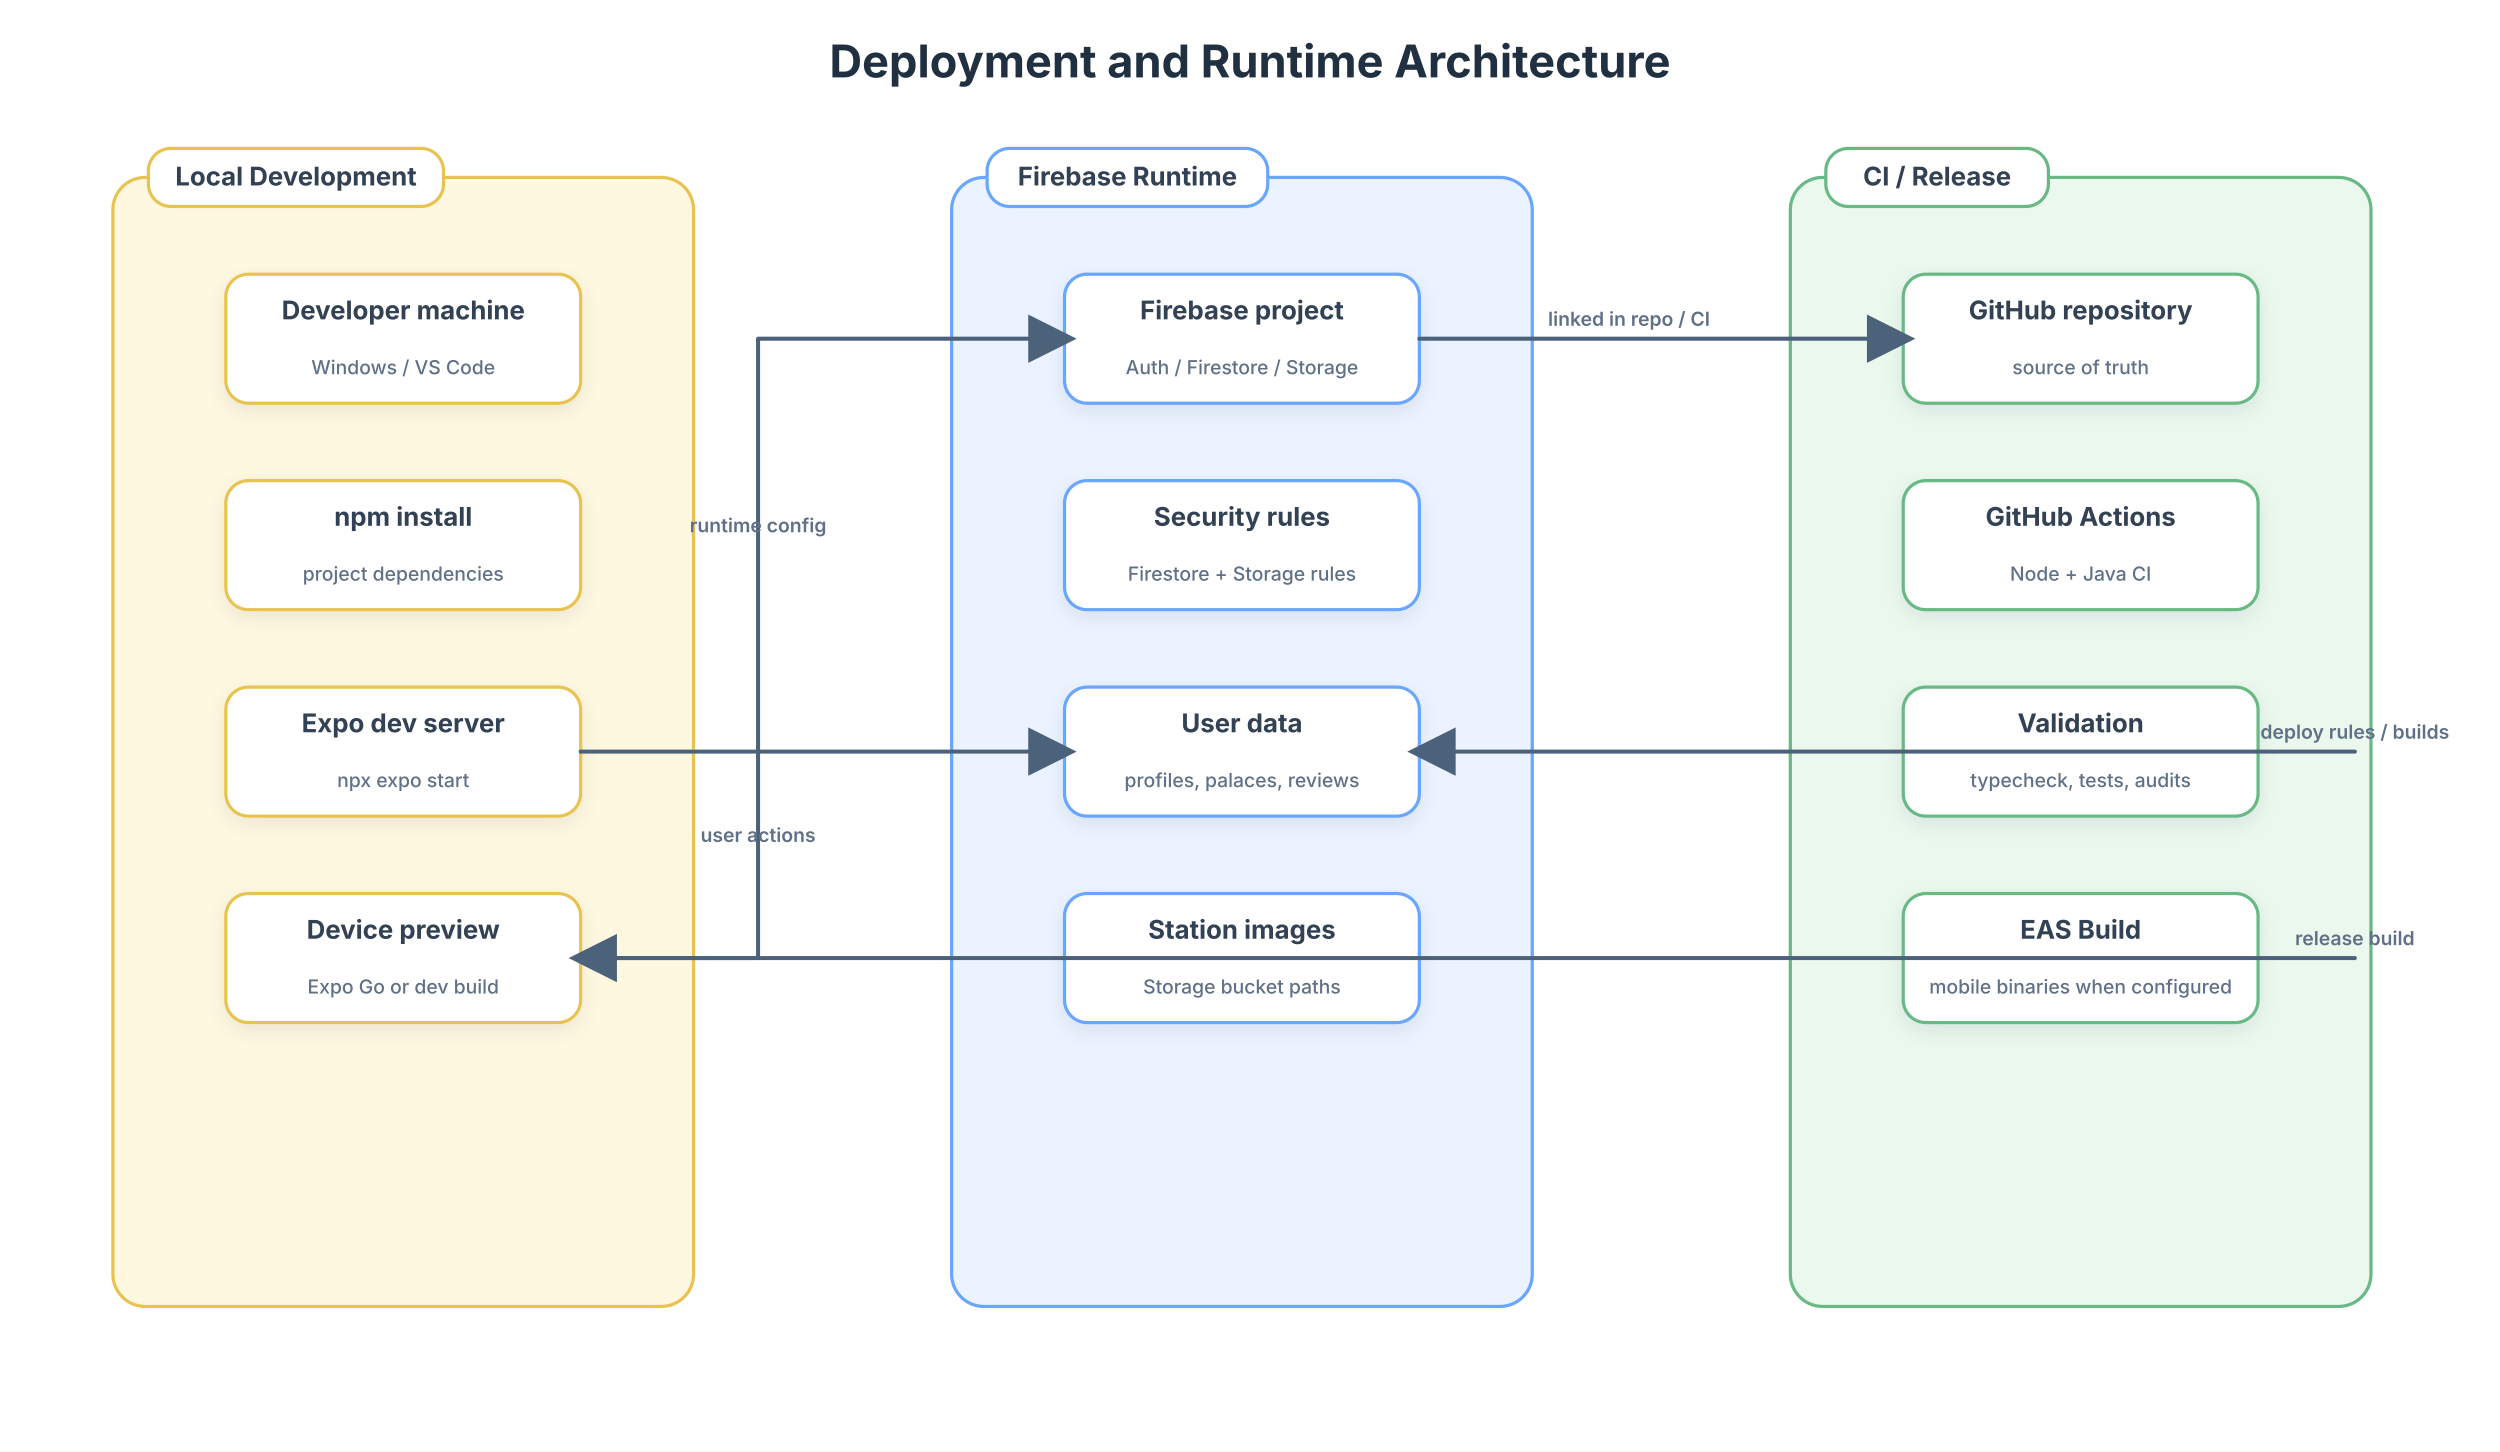
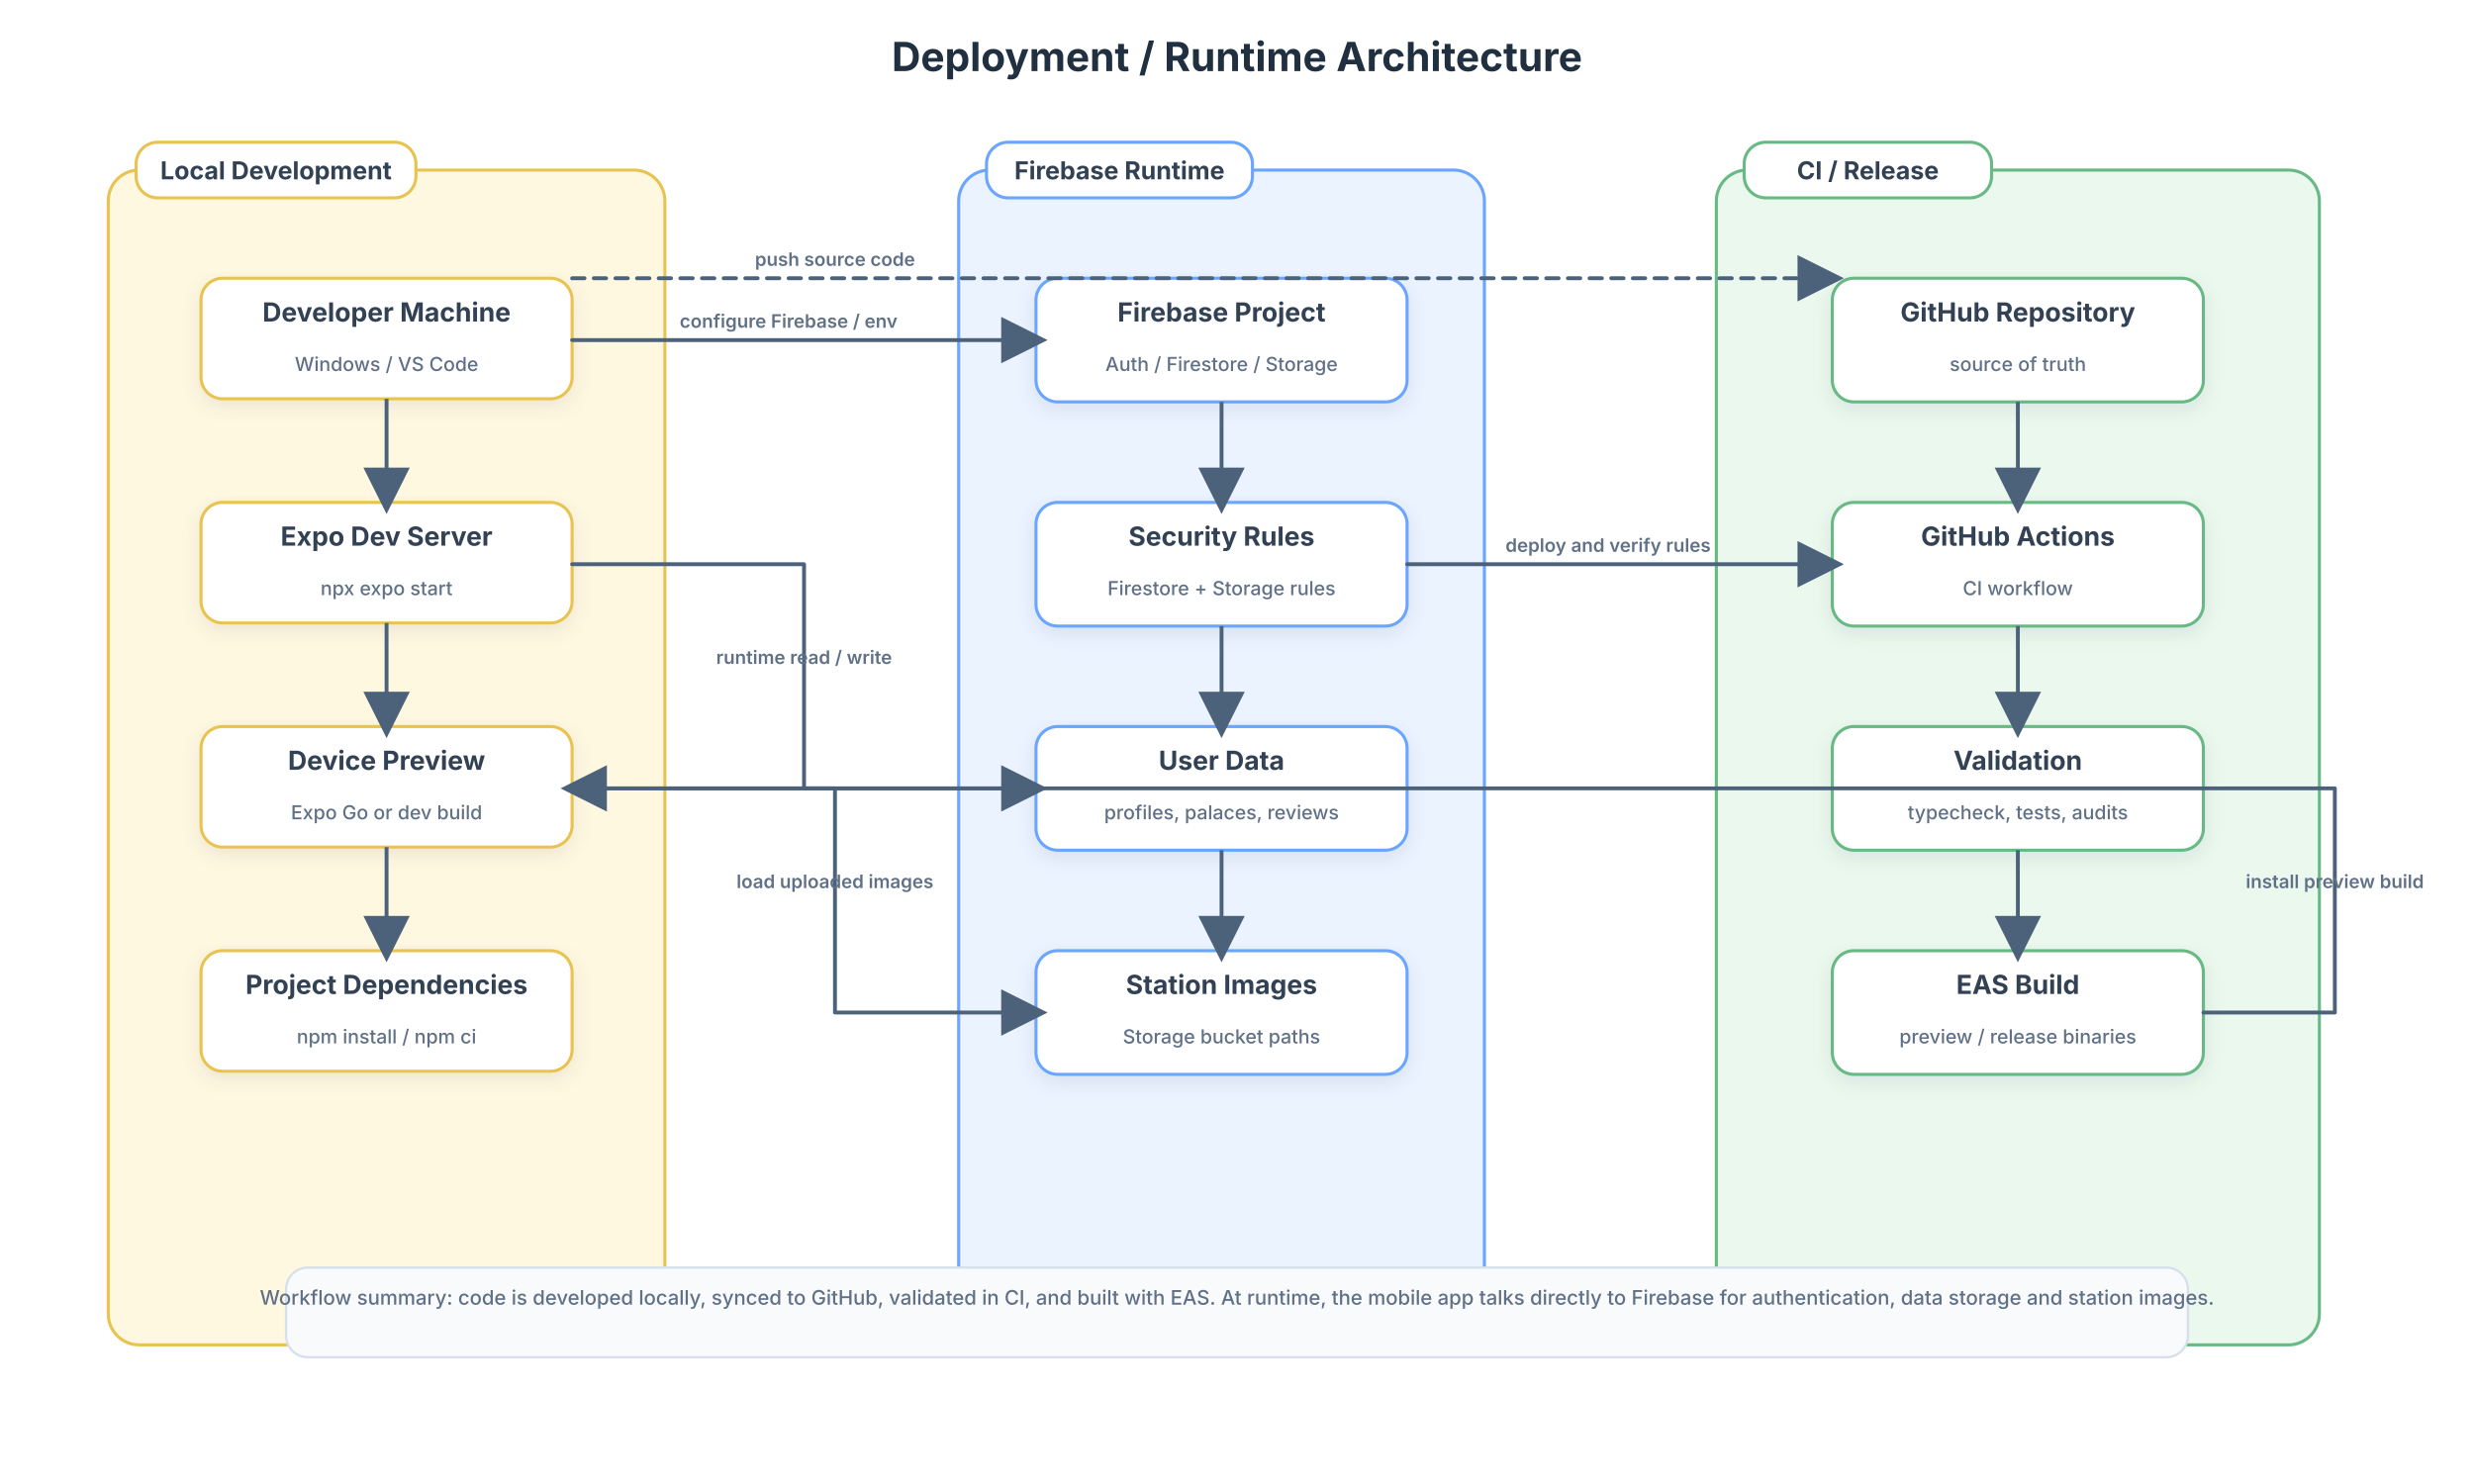
- <svg xmlns="http://www.w3.org/2000/svg" width="1550" height="900" viewBox="0 0 1550 900" role="img" aria-label="Deployment and Runtime Architecture">
+ <svg xmlns="http://www.w3.org/2000/svg" width="1600" height="960" viewBox="0 0 1600 960" role="img" aria-label="Deployment / Runtime Architecture">
  <defs>
    <marker id="arrow" markerWidth="12" markerHeight="12" refX="9" refY="6" orient="auto" markerUnits="strokeWidth">
      <path d="M0,0 L12,6 L0,12 z" fill="#4C617A" />
    </marker>
    <filter id="shadow" x="-10%" y="-10%" width="120%" height="130%">
      <feDropShadow dx="0" dy="4" stdDeviation="6" flood-color="#12253f" flood-opacity="0.08" />
    </filter>
  </defs>
  <rect width="100%" height="100%" fill="#FFFFFF" />
-   <text x="775.0" y="48" text-anchor="middle" font-family="Inter, Segoe UI, Arial, sans-serif" font-size="28" font-weight="700" fill="#203040">Deployment and Runtime Architecture</text>
-   <rect x="70" y="110" width="360" height="700" rx="20" fill="#FFF8E1" stroke="#E9C351" stroke-width="2" />
-   <rect x="92" y="92" width="183" height="36" rx="14" fill="#FFFFFF" stroke="#E9C351" stroke-width="2" />
-   <text x="183.5" y="115" text-anchor="middle" font-family="Inter, Segoe UI, Arial, sans-serif" font-size="16" font-weight="700" fill="#324154">Local Development</text>
-   <rect x="590" y="110" width="360" height="700" rx="20" fill="#EAF3FF" stroke="#6AA5FF" stroke-width="2" />
-   <rect x="612" y="92" width="174" height="36" rx="14" fill="#FFFFFF" stroke="#6AA5FF" stroke-width="2" />
-   <text x="699.0" y="115" text-anchor="middle" font-family="Inter, Segoe UI, Arial, sans-serif" font-size="16" font-weight="700" fill="#324154">Firebase Runtime</text>
-   <rect x="1110" y="110" width="360" height="700" rx="20" fill="#EAF8EE" stroke="#68B984" stroke-width="2" />
-   <rect x="1132" y="92" width="138" height="36" rx="14" fill="#FFFFFF" stroke="#68B984" stroke-width="2" />
-   <text x="1201.0" y="115" text-anchor="middle" font-family="Inter, Segoe UI, Arial, sans-serif" font-size="16" font-weight="700" fill="#324154">CI / Release</text>
-   <rect x="140" y="170" width="220" height="80" rx="14" fill="#FFFFFF" stroke="#E9C351" stroke-width="2" filter="url(#shadow)" />
-   <text x="250.0" y="198" text-anchor="middle" font-family="Inter, Segoe UI, Arial, sans-serif" font-size="16" font-weight="700" fill="#324154">
-     <tspan x="250.0" dy="0">Developer machine</tspan>
+   <text x="800.0" y="46" text-anchor="middle" font-family="Inter, Segoe UI, Arial, sans-serif" font-size="26" font-weight="700" fill="#203040">Deployment / Runtime Architecture</text>
+   <rect x="70" y="110" width="360" height="760" rx="20" fill="#FFF8E1" stroke="#E9C351" stroke-width="2" />
+   <rect x="88" y="92" width="181" height="36" rx="14" fill="#FFFFFF" stroke="#E9C351" stroke-width="2" />
+   <text x="178.5" y="116" text-anchor="middle" font-family="Inter, Segoe UI, Arial, sans-serif" font-size="16" font-weight="700" fill="#324154">Local Development</text>
+   <rect x="620" y="110" width="340" height="760" rx="20" fill="#EAF3FF" stroke="#6AA5FF" stroke-width="2" />
+   <rect x="638" y="92" width="172" height="36" rx="14" fill="#FFFFFF" stroke="#6AA5FF" stroke-width="2" />
+   <text x="724.0" y="116" text-anchor="middle" font-family="Inter, Segoe UI, Arial, sans-serif" font-size="16" font-weight="700" fill="#324154">Firebase Runtime</text>
+   <rect x="1110" y="110" width="390" height="760" rx="20" fill="#EAF8EE" stroke="#68B984" stroke-width="2" />
+   <rect x="1128" y="92" width="160" height="36" rx="14" fill="#FFFFFF" stroke="#68B984" stroke-width="2" />
+   <text x="1208.0" y="116" text-anchor="middle" font-family="Inter, Segoe UI, Arial, sans-serif" font-size="16" font-weight="700" fill="#324154">CI / Release</text>
+   <rect x="130" y="180" width="240" height="78" rx="14" fill="#FFFFFF" stroke="#E9C351" stroke-width="2" filter="url(#shadow)" />
+   <text x="250.0" y="208" text-anchor="middle" font-family="Inter, Segoe UI, Arial, sans-serif" font-size="17" font-weight="700" fill="#324154">
+     <tspan x="250.0" dy="0">Developer Machine</tspan>
  </text>
-   <text x="250.0" y="232" text-anchor="middle" font-family="Inter, Segoe UI, Arial, sans-serif" font-size="12" font-weight="500" fill="#607086">
+   <text x="250.0" y="240" text-anchor="middle" font-family="Inter, Segoe UI, Arial, sans-serif" font-size="12.5" font-weight="500" fill="#607086">
    <tspan x="250.0" dy="0">Windows / VS Code</tspan>
  </text>
-   <rect x="140" y="298" width="220" height="80" rx="14" fill="#FFFFFF" stroke="#E9C351" stroke-width="2" filter="url(#shadow)" />
-   <text x="250.0" y="326" text-anchor="middle" font-family="Inter, Segoe UI, Arial, sans-serif" font-size="16" font-weight="700" fill="#324154">
-     <tspan x="250.0" dy="0">npm install</tspan>
+   <rect x="130" y="325" width="240" height="78" rx="14" fill="#FFFFFF" stroke="#E9C351" stroke-width="2" filter="url(#shadow)" />
+   <text x="250.0" y="353" text-anchor="middle" font-family="Inter, Segoe UI, Arial, sans-serif" font-size="17" font-weight="700" fill="#324154">
+     <tspan x="250.0" dy="0">Expo Dev Server</tspan>
  </text>
-   <text x="250.0" y="360" text-anchor="middle" font-family="Inter, Segoe UI, Arial, sans-serif" font-size="12" font-weight="500" fill="#607086">
-     <tspan x="250.0" dy="0">project dependencies</tspan>
-   </text>
-   <rect x="140" y="426" width="220" height="80" rx="14" fill="#FFFFFF" stroke="#E9C351" stroke-width="2" filter="url(#shadow)" />
-   <text x="250.0" y="454" text-anchor="middle" font-family="Inter, Segoe UI, Arial, sans-serif" font-size="16" font-weight="700" fill="#324154">
-     <tspan x="250.0" dy="0">Expo dev server</tspan>
-   </text>
-   <text x="250.0" y="488" text-anchor="middle" font-family="Inter, Segoe UI, Arial, sans-serif" font-size="12" font-weight="500" fill="#607086">
+   <text x="250.0" y="385" text-anchor="middle" font-family="Inter, Segoe UI, Arial, sans-serif" font-size="12.5" font-weight="500" fill="#607086">
    <tspan x="250.0" dy="0">npx expo start</tspan>
  </text>
-   <rect x="140" y="554" width="220" height="80" rx="14" fill="#FFFFFF" stroke="#E9C351" stroke-width="2" filter="url(#shadow)" />
-   <text x="250.0" y="582" text-anchor="middle" font-family="Inter, Segoe UI, Arial, sans-serif" font-size="16" font-weight="700" fill="#324154">
-     <tspan x="250.0" dy="0">Device preview</tspan>
+   <rect x="130" y="470" width="240" height="78" rx="14" fill="#FFFFFF" stroke="#E9C351" stroke-width="2" filter="url(#shadow)" />
+   <text x="250.0" y="498" text-anchor="middle" font-family="Inter, Segoe UI, Arial, sans-serif" font-size="17" font-weight="700" fill="#324154">
+     <tspan x="250.0" dy="0">Device Preview</tspan>
  </text>
-   <text x="250.0" y="616" text-anchor="middle" font-family="Inter, Segoe UI, Arial, sans-serif" font-size="12" font-weight="500" fill="#607086">
+   <text x="250.0" y="530" text-anchor="middle" font-family="Inter, Segoe UI, Arial, sans-serif" font-size="12.5" font-weight="500" fill="#607086">
    <tspan x="250.0" dy="0">Expo Go or dev build</tspan>
  </text>
-   <rect x="660" y="170" width="220" height="80" rx="14" fill="#FFFFFF" stroke="#6AA5FF" stroke-width="2" filter="url(#shadow)" />
-   <text x="770.0" y="198" text-anchor="middle" font-family="Inter, Segoe UI, Arial, sans-serif" font-size="16" font-weight="700" fill="#324154">
-     <tspan x="770.0" dy="0">Firebase project</tspan>
+   <rect x="130" y="615" width="240" height="78" rx="14" fill="#FFFFFF" stroke="#E9C351" stroke-width="2" filter="url(#shadow)" />
+   <text x="250.0" y="643" text-anchor="middle" font-family="Inter, Segoe UI, Arial, sans-serif" font-size="17" font-weight="700" fill="#324154">
+     <tspan x="250.0" dy="0">Project Dependencies</tspan>
  </text>
-   <text x="770.0" y="232" text-anchor="middle" font-family="Inter, Segoe UI, Arial, sans-serif" font-size="12" font-weight="500" fill="#607086">
-     <tspan x="770.0" dy="0">Auth / Firestore / Storage</tspan>
+   <text x="250.0" y="675" text-anchor="middle" font-family="Inter, Segoe UI, Arial, sans-serif" font-size="12.5" font-weight="500" fill="#607086">
+     <tspan x="250.0" dy="0">npm install / npm ci</tspan>
  </text>
-   <rect x="660" y="298" width="220" height="80" rx="14" fill="#FFFFFF" stroke="#6AA5FF" stroke-width="2" filter="url(#shadow)" />
-   <text x="770.0" y="326" text-anchor="middle" font-family="Inter, Segoe UI, Arial, sans-serif" font-size="16" font-weight="700" fill="#324154">
-     <tspan x="770.0" dy="0">Security rules</tspan>
+   <line x1="250" y1="258" x2="250" y2="325" stroke="#4C617A" stroke-width="2.5" marker-end="url(#arrow)" />
+   <line x1="250" y1="403" x2="250" y2="470" stroke="#4C617A" stroke-width="2.5" marker-end="url(#arrow)" />
+   <line x1="250" y1="548" x2="250" y2="615" stroke="#4C617A" stroke-width="2.5" marker-end="url(#arrow)" />
+   <rect x="670" y="180" width="240" height="80" rx="14" fill="#FFFFFF" stroke="#6AA5FF" stroke-width="2" filter="url(#shadow)" />
+   <text x="790.0" y="208" text-anchor="middle" font-family="Inter, Segoe UI, Arial, sans-serif" font-size="17" font-weight="700" fill="#324154">
+     <tspan x="790.0" dy="0">Firebase Project</tspan>
  </text>
-   <text x="770.0" y="360" text-anchor="middle" font-family="Inter, Segoe UI, Arial, sans-serif" font-size="12" font-weight="500" fill="#607086">
-     <tspan x="770.0" dy="0">Firestore + Storage rules</tspan>
+   <text x="790.0" y="240" text-anchor="middle" font-family="Inter, Segoe UI, Arial, sans-serif" font-size="12.5" font-weight="500" fill="#607086">
+     <tspan x="790.0" dy="0">Auth / Firestore / Storage</tspan>
  </text>
-   <rect x="660" y="426" width="220" height="80" rx="14" fill="#FFFFFF" stroke="#6AA5FF" stroke-width="2" filter="url(#shadow)" />
-   <text x="770.0" y="454" text-anchor="middle" font-family="Inter, Segoe UI, Arial, sans-serif" font-size="16" font-weight="700" fill="#324154">
-     <tspan x="770.0" dy="0">User data</tspan>
+   <rect x="670" y="325" width="240" height="80" rx="14" fill="#FFFFFF" stroke="#6AA5FF" stroke-width="2" filter="url(#shadow)" />
+   <text x="790.0" y="353" text-anchor="middle" font-family="Inter, Segoe UI, Arial, sans-serif" font-size="17" font-weight="700" fill="#324154">
+     <tspan x="790.0" dy="0">Security Rules</tspan>
  </text>
-   <text x="770.0" y="488" text-anchor="middle" font-family="Inter, Segoe UI, Arial, sans-serif" font-size="12" font-weight="500" fill="#607086">
-     <tspan x="770.0" dy="0">profiles, palaces, reviews</tspan>
+   <text x="790.0" y="385" text-anchor="middle" font-family="Inter, Segoe UI, Arial, sans-serif" font-size="12.5" font-weight="500" fill="#607086">
+     <tspan x="790.0" dy="0">Firestore + Storage rules</tspan>
  </text>
-   <rect x="660" y="554" width="220" height="80" rx="14" fill="#FFFFFF" stroke="#6AA5FF" stroke-width="2" filter="url(#shadow)" />
-   <text x="770.0" y="582" text-anchor="middle" font-family="Inter, Segoe UI, Arial, sans-serif" font-size="16" font-weight="700" fill="#324154">
-     <tspan x="770.0" dy="0">Station images</tspan>
+   <rect x="670" y="470" width="240" height="80" rx="14" fill="#FFFFFF" stroke="#6AA5FF" stroke-width="2" filter="url(#shadow)" />
+   <text x="790.0" y="498" text-anchor="middle" font-family="Inter, Segoe UI, Arial, sans-serif" font-size="17" font-weight="700" fill="#324154">
+     <tspan x="790.0" dy="0">User Data</tspan>
  </text>
-   <text x="770.0" y="616" text-anchor="middle" font-family="Inter, Segoe UI, Arial, sans-serif" font-size="12" font-weight="500" fill="#607086">
-     <tspan x="770.0" dy="0">Storage bucket paths</tspan>
+   <text x="790.0" y="530" text-anchor="middle" font-family="Inter, Segoe UI, Arial, sans-serif" font-size="12.5" font-weight="500" fill="#607086">
+     <tspan x="790.0" dy="0">profiles, palaces, reviews</tspan>
  </text>
-   <rect x="1180" y="170" width="220" height="80" rx="14" fill="#FFFFFF" stroke="#68B984" stroke-width="2" filter="url(#shadow)" />
-   <text x="1290.0" y="198" text-anchor="middle" font-family="Inter, Segoe UI, Arial, sans-serif" font-size="16" font-weight="700" fill="#324154">
-     <tspan x="1290.0" dy="0">GitHub repository</tspan>
+   <rect x="670" y="615" width="240" height="80" rx="14" fill="#FFFFFF" stroke="#6AA5FF" stroke-width="2" filter="url(#shadow)" />
+   <text x="790.0" y="643" text-anchor="middle" font-family="Inter, Segoe UI, Arial, sans-serif" font-size="17" font-weight="700" fill="#324154">
+     <tspan x="790.0" dy="0">Station Images</tspan>
  </text>
-   <text x="1290.0" y="232" text-anchor="middle" font-family="Inter, Segoe UI, Arial, sans-serif" font-size="12" font-weight="500" fill="#607086">
-     <tspan x="1290.0" dy="0">source of truth</tspan>
+   <text x="790.0" y="675" text-anchor="middle" font-family="Inter, Segoe UI, Arial, sans-serif" font-size="12.5" font-weight="500" fill="#607086">
+     <tspan x="790.0" dy="0">Storage bucket paths</tspan>
  </text>
-   <rect x="1180" y="298" width="220" height="80" rx="14" fill="#FFFFFF" stroke="#68B984" stroke-width="2" filter="url(#shadow)" />
-   <text x="1290.0" y="326" text-anchor="middle" font-family="Inter, Segoe UI, Arial, sans-serif" font-size="16" font-weight="700" fill="#324154">
-     <tspan x="1290.0" dy="0">GitHub Actions</tspan>
+   <line x1="790" y1="260" x2="790" y2="325" stroke="#4C617A" stroke-width="2.5" marker-end="url(#arrow)" />
+   <line x1="790" y1="405" x2="790" y2="470" stroke="#4C617A" stroke-width="2.5" marker-end="url(#arrow)" />
+   <line x1="790" y1="550" x2="790" y2="615" stroke="#4C617A" stroke-width="2.5" marker-end="url(#arrow)" />
+   <rect x="1185" y="180" width="240" height="80" rx="14" fill="#FFFFFF" stroke="#68B984" stroke-width="2" filter="url(#shadow)" />
+   <text x="1305.0" y="208" text-anchor="middle" font-family="Inter, Segoe UI, Arial, sans-serif" font-size="17" font-weight="700" fill="#324154">
+     <tspan x="1305.0" dy="0">GitHub Repository</tspan>
  </text>
-   <text x="1290.0" y="360" text-anchor="middle" font-family="Inter, Segoe UI, Arial, sans-serif" font-size="12" font-weight="500" fill="#607086">
-     <tspan x="1290.0" dy="0">Node + Java CI</tspan>
+   <text x="1305.0" y="240" text-anchor="middle" font-family="Inter, Segoe UI, Arial, sans-serif" font-size="12.5" font-weight="500" fill="#607086">
+     <tspan x="1305.0" dy="0">source of truth</tspan>
  </text>
-   <rect x="1180" y="426" width="220" height="80" rx="14" fill="#FFFFFF" stroke="#68B984" stroke-width="2" filter="url(#shadow)" />
-   <text x="1290.0" y="454" text-anchor="middle" font-family="Inter, Segoe UI, Arial, sans-serif" font-size="16" font-weight="700" fill="#324154">
-     <tspan x="1290.0" dy="0">Validation</tspan>
+   <rect x="1185" y="325" width="240" height="80" rx="14" fill="#FFFFFF" stroke="#68B984" stroke-width="2" filter="url(#shadow)" />
+   <text x="1305.0" y="353" text-anchor="middle" font-family="Inter, Segoe UI, Arial, sans-serif" font-size="17" font-weight="700" fill="#324154">
+     <tspan x="1305.0" dy="0">GitHub Actions</tspan>
  </text>
-   <text x="1290.0" y="488" text-anchor="middle" font-family="Inter, Segoe UI, Arial, sans-serif" font-size="12" font-weight="500" fill="#607086">
-     <tspan x="1290.0" dy="0">typecheck, tests, audits</tspan>
+   <text x="1305.0" y="385" text-anchor="middle" font-family="Inter, Segoe UI, Arial, sans-serif" font-size="12.5" font-weight="500" fill="#607086">
+     <tspan x="1305.0" dy="0">CI workflow</tspan>
  </text>
-   <rect x="1180" y="554" width="220" height="80" rx="14" fill="#FFFFFF" stroke="#68B984" stroke-width="2" filter="url(#shadow)" />
-   <text x="1290.0" y="582" text-anchor="middle" font-family="Inter, Segoe UI, Arial, sans-serif" font-size="16" font-weight="700" fill="#324154">
-     <tspan x="1290.0" dy="0">EAS Build</tspan>
+   <rect x="1185" y="470" width="240" height="80" rx="14" fill="#FFFFFF" stroke="#68B984" stroke-width="2" filter="url(#shadow)" />
+   <text x="1305.0" y="498" text-anchor="middle" font-family="Inter, Segoe UI, Arial, sans-serif" font-size="17" font-weight="700" fill="#324154">
+     <tspan x="1305.0" dy="0">Validation</tspan>
  </text>
-   <text x="1290.0" y="616" text-anchor="middle" font-family="Inter, Segoe UI, Arial, sans-serif" font-size="12" font-weight="500" fill="#607086">
-     <tspan x="1290.0" dy="0">mobile binaries when configured</tspan>
+   <text x="1305.0" y="530" text-anchor="middle" font-family="Inter, Segoe UI, Arial, sans-serif" font-size="12.5" font-weight="500" fill="#607086">
+     <tspan x="1305.0" dy="0">typecheck, tests, audits</tspan>
  </text>
-   <path d="M 360 466 L 470 466 L 470 210 L 660 210" fill="none" stroke="#4C617A" stroke-width="2.5" marker-end="url(#arrow)" stroke-linejoin="round" stroke-linecap="round" />
-   <text x="470.0" y="330.0" text-anchor="middle" font-family="Inter, Segoe UI, Arial, sans-serif" font-size="12" font-weight="600" fill="#607086">runtime config</text>
-   <path d="M 360 594 L 470 594 L 470 466 L 660 466" fill="none" stroke="#4C617A" stroke-width="2.5" marker-end="url(#arrow)" stroke-linejoin="round" stroke-linecap="round" />
-   <text x="470.0" y="522.0" text-anchor="middle" font-family="Inter, Segoe UI, Arial, sans-serif" font-size="12" font-weight="600" fill="#607086">user actions</text>
-   <path d="M 880 210 L 1010 210 L 1010 210 L 1180 210" fill="none" stroke="#4C617A" stroke-width="2.5" marker-end="url(#arrow)" stroke-linejoin="round" stroke-linecap="round" />
-   <text x="1010.0" y="202.0" text-anchor="middle" font-family="Inter, Segoe UI, Arial, sans-serif" font-size="12" font-weight="600" fill="#607086">linked in repo / CI</text>
-   <path d="M 1400 466 L 1460 466 L 1460 466 L 880 466" fill="none" stroke="#4C617A" stroke-width="2.5" marker-end="url(#arrow)" stroke-linejoin="round" stroke-linecap="round" />
-   <text x="1460.0" y="458.0" text-anchor="middle" font-family="Inter, Segoe UI, Arial, sans-serif" font-size="12" font-weight="600" fill="#607086">deploy rules / builds</text>
-   <path d="M 1400 594 L 1460 594 L 1460 594 L 360 594" fill="none" stroke="#4C617A" stroke-width="2.5" marker-end="url(#arrow)" stroke-linejoin="round" stroke-linecap="round" />
-   <text x="1460.0" y="586.0" text-anchor="middle" font-family="Inter, Segoe UI, Arial, sans-serif" font-size="12" font-weight="600" fill="#607086">release build</text>
+   <rect x="1185" y="615" width="240" height="80" rx="14" fill="#FFFFFF" stroke="#68B984" stroke-width="2" filter="url(#shadow)" />
+   <text x="1305.0" y="643" text-anchor="middle" font-family="Inter, Segoe UI, Arial, sans-serif" font-size="17" font-weight="700" fill="#324154">
+     <tspan x="1305.0" dy="0">EAS Build</tspan>
+   </text>
+   <text x="1305.0" y="675" text-anchor="middle" font-family="Inter, Segoe UI, Arial, sans-serif" font-size="12.5" font-weight="500" fill="#607086">
+     <tspan x="1305.0" dy="0">preview / release binaries</tspan>
+   </text>
+   <line x1="1305" y1="260" x2="1305" y2="325" stroke="#4C617A" stroke-width="2.5" marker-end="url(#arrow)" />
+   <line x1="1305" y1="405" x2="1305" y2="470" stroke="#4C617A" stroke-width="2.5" marker-end="url(#arrow)" />
+   <line x1="1305" y1="550" x2="1305" y2="615" stroke="#4C617A" stroke-width="2.5" marker-end="url(#arrow)" />
+   <path d="M 370 220 L 510 220 L 510 220 L 670 220" fill="none" stroke="#4C617A" stroke-width="2.5" stroke-linecap="round" stroke-linejoin="round" marker-end="url(#arrow)" />
+   <text x="510.0" y="212.0" text-anchor="middle" font-family="Inter, Segoe UI, Arial, sans-serif" font-size="12" font-weight="600" fill="#607086">configure Firebase / env</text>
+   <path d="M 370 365 L 520 365 L 520 510 L 670 510" fill="none" stroke="#4C617A" stroke-width="2.5" stroke-linecap="round" stroke-linejoin="round" marker-end="url(#arrow)" />
+   <text x="520.0" y="429.5" text-anchor="middle" font-family="Inter, Segoe UI, Arial, sans-serif" font-size="12" font-weight="600" fill="#607086">runtime read / write</text>
+   <path d="M 370 510 L 540 510 L 540 655 L 670 655" fill="none" stroke="#4C617A" stroke-width="2.5" stroke-linecap="round" stroke-linejoin="round" marker-end="url(#arrow)" />
+   <text x="540.0" y="574.5" text-anchor="middle" font-family="Inter, Segoe UI, Arial, sans-serif" font-size="12" font-weight="600" fill="#607086">load uploaded images</text>
+   <path d="M 370 180 L 540 180 L 540 180 L 1185 180" fill="none" stroke="#4C617A" stroke-width="2.5" stroke-linecap="round" stroke-linejoin="round" marker-end="url(#arrow)" stroke-dasharray="8 6" />
+   <text x="540.0" y="172.0" text-anchor="middle" font-family="Inter, Segoe UI, Arial, sans-serif" font-size="12" font-weight="600" fill="#607086">push source code</text>
+   <path d="M 910 365 L 1040 365 L 1040 365 L 1185 365" fill="none" stroke="#4C617A" stroke-width="2.5" stroke-linecap="round" stroke-linejoin="round" marker-end="url(#arrow)" />
+   <text x="1040.0" y="357.0" text-anchor="middle" font-family="Inter, Segoe UI, Arial, sans-serif" font-size="12" font-weight="600" fill="#607086">deploy and verify rules</text>
+   <path d="M 1425 655 L 1510 655 L 1510 510 L 370 510" fill="none" stroke="#4C617A" stroke-width="2.5" stroke-linecap="round" stroke-linejoin="round" marker-end="url(#arrow)" />
+   <text x="1510.0" y="574.5" text-anchor="middle" font-family="Inter, Segoe UI, Arial, sans-serif" font-size="12" font-weight="600" fill="#607086">install preview build</text>
+   <rect x="185" y="820" width="1230" height="58" rx="14" fill="#F8FAFC" stroke="#D7E0EA" stroke-width="1.5" />
+   <text x="800.0" y="844" text-anchor="middle" font-family="Inter, Segoe UI, Arial, sans-serif" font-size="13" font-weight="500" fill="#607086">
+     <tspan x="800.0" dy="0">Workflow summary: code is developed locally, synced to GitHub, validated in CI, and built with EAS. At runtime, the mobile app talks directly to Firebase for authentication, data storage and station images.</tspan>
+   </text>
</svg>
